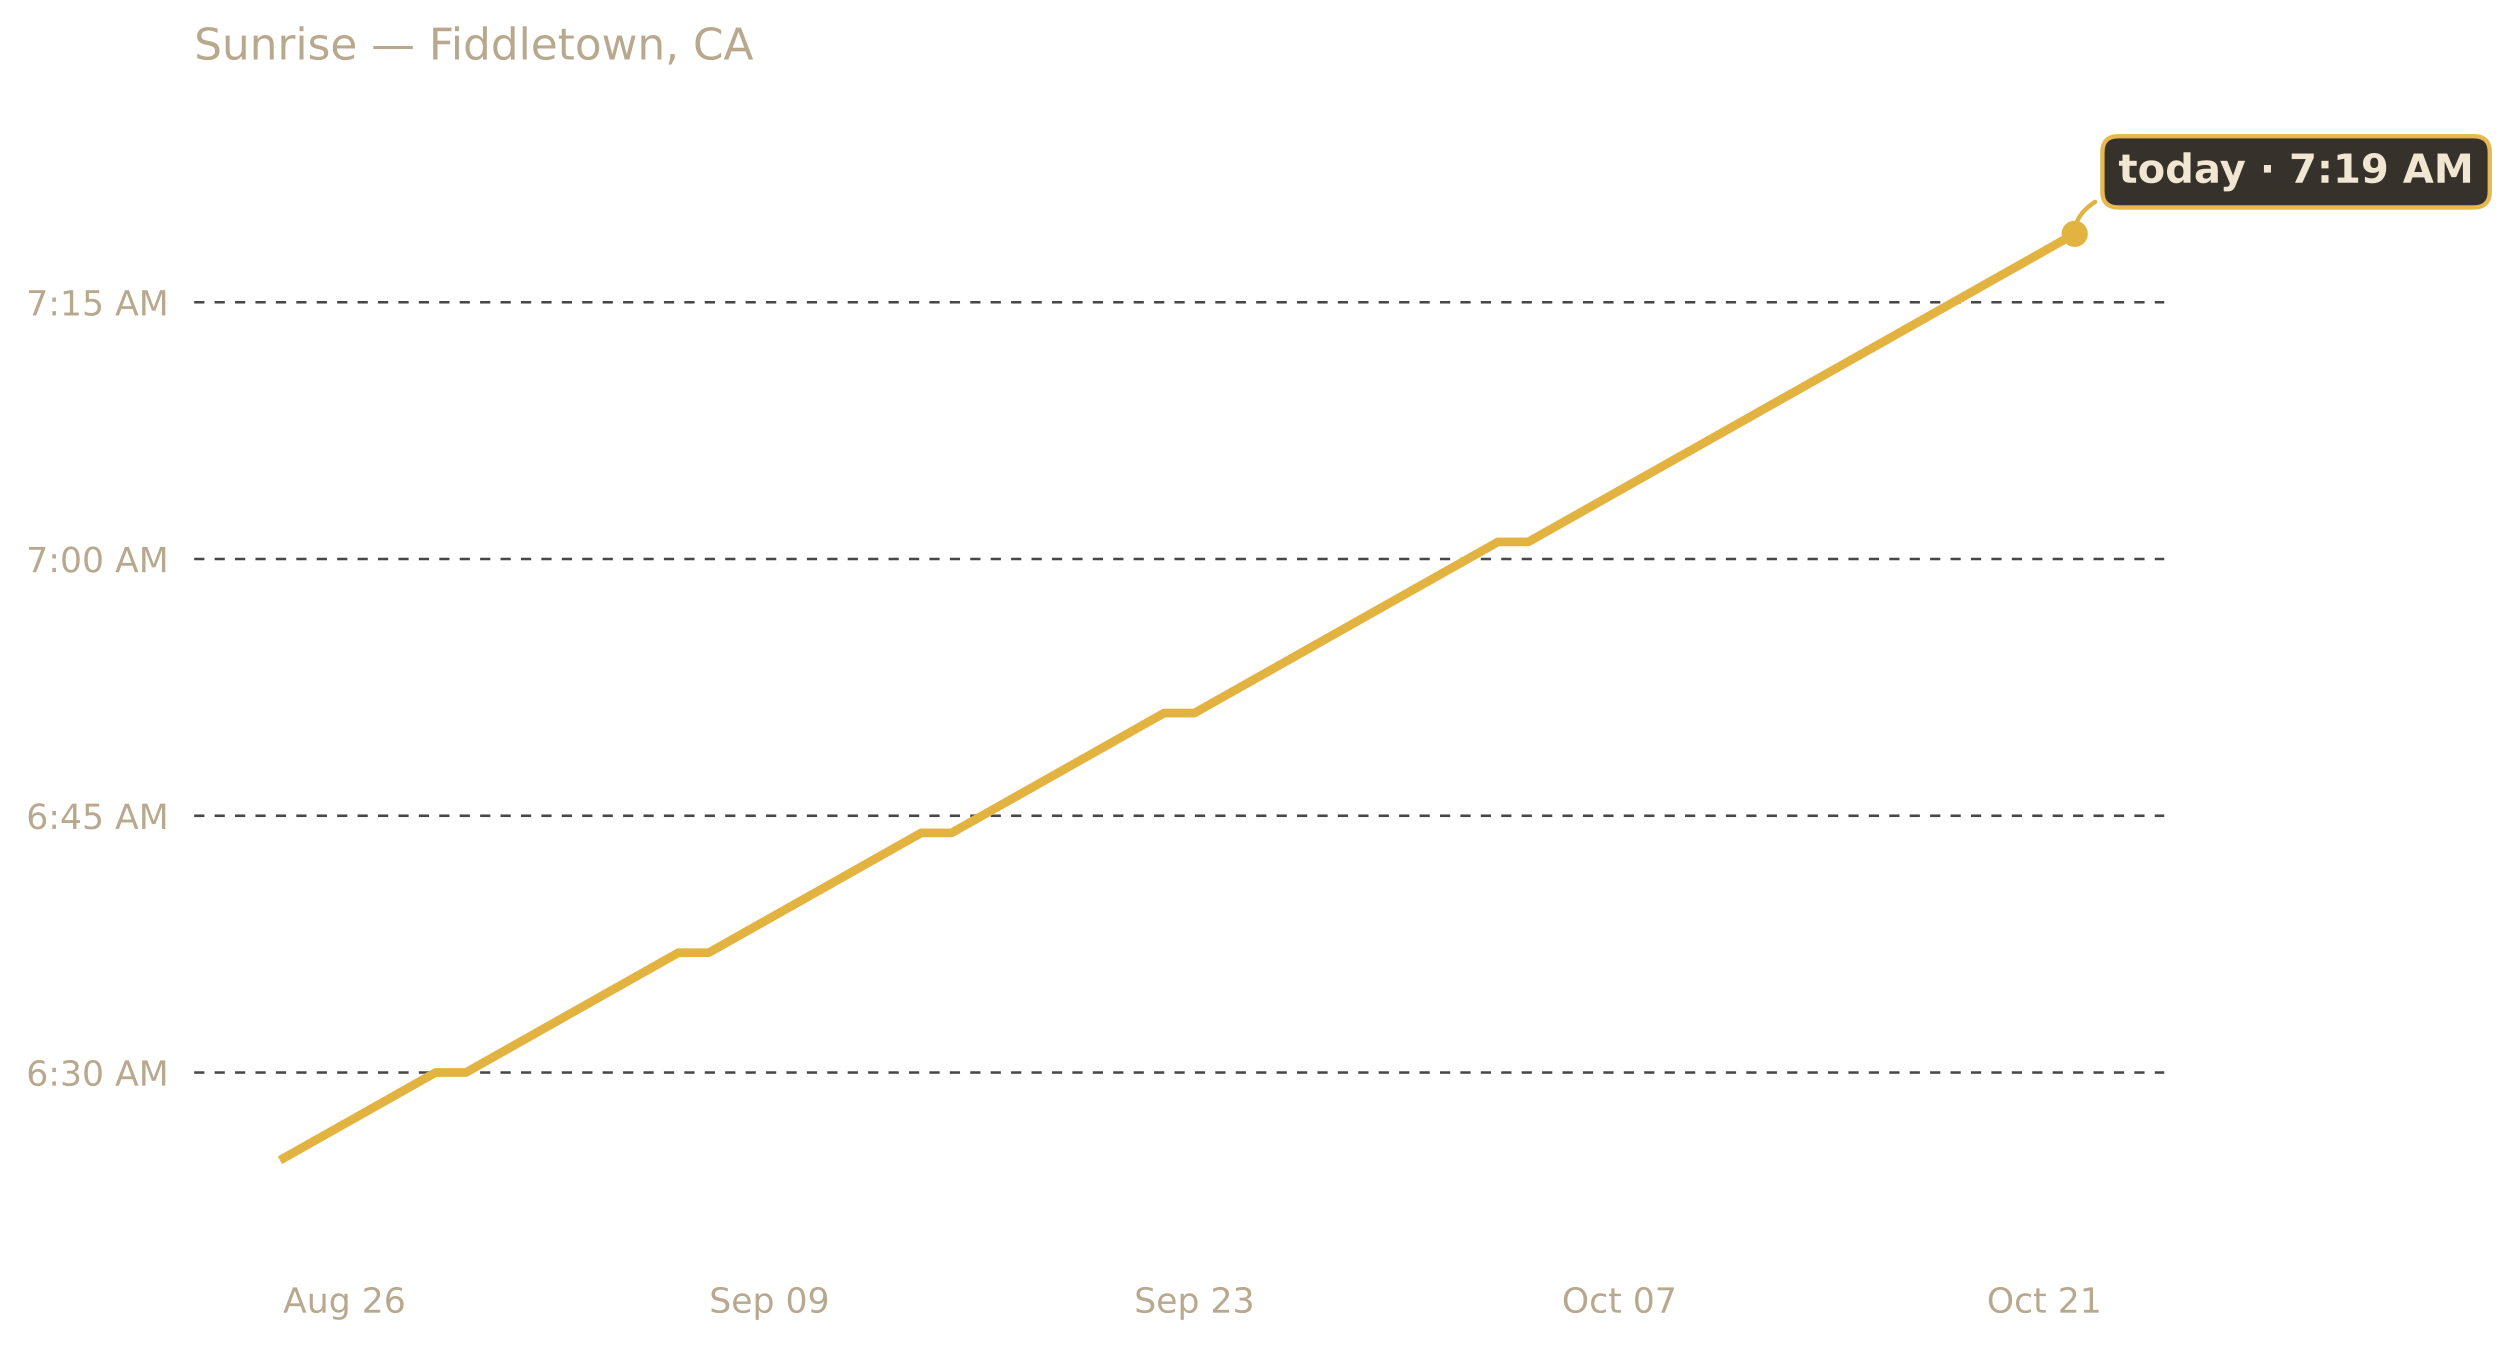
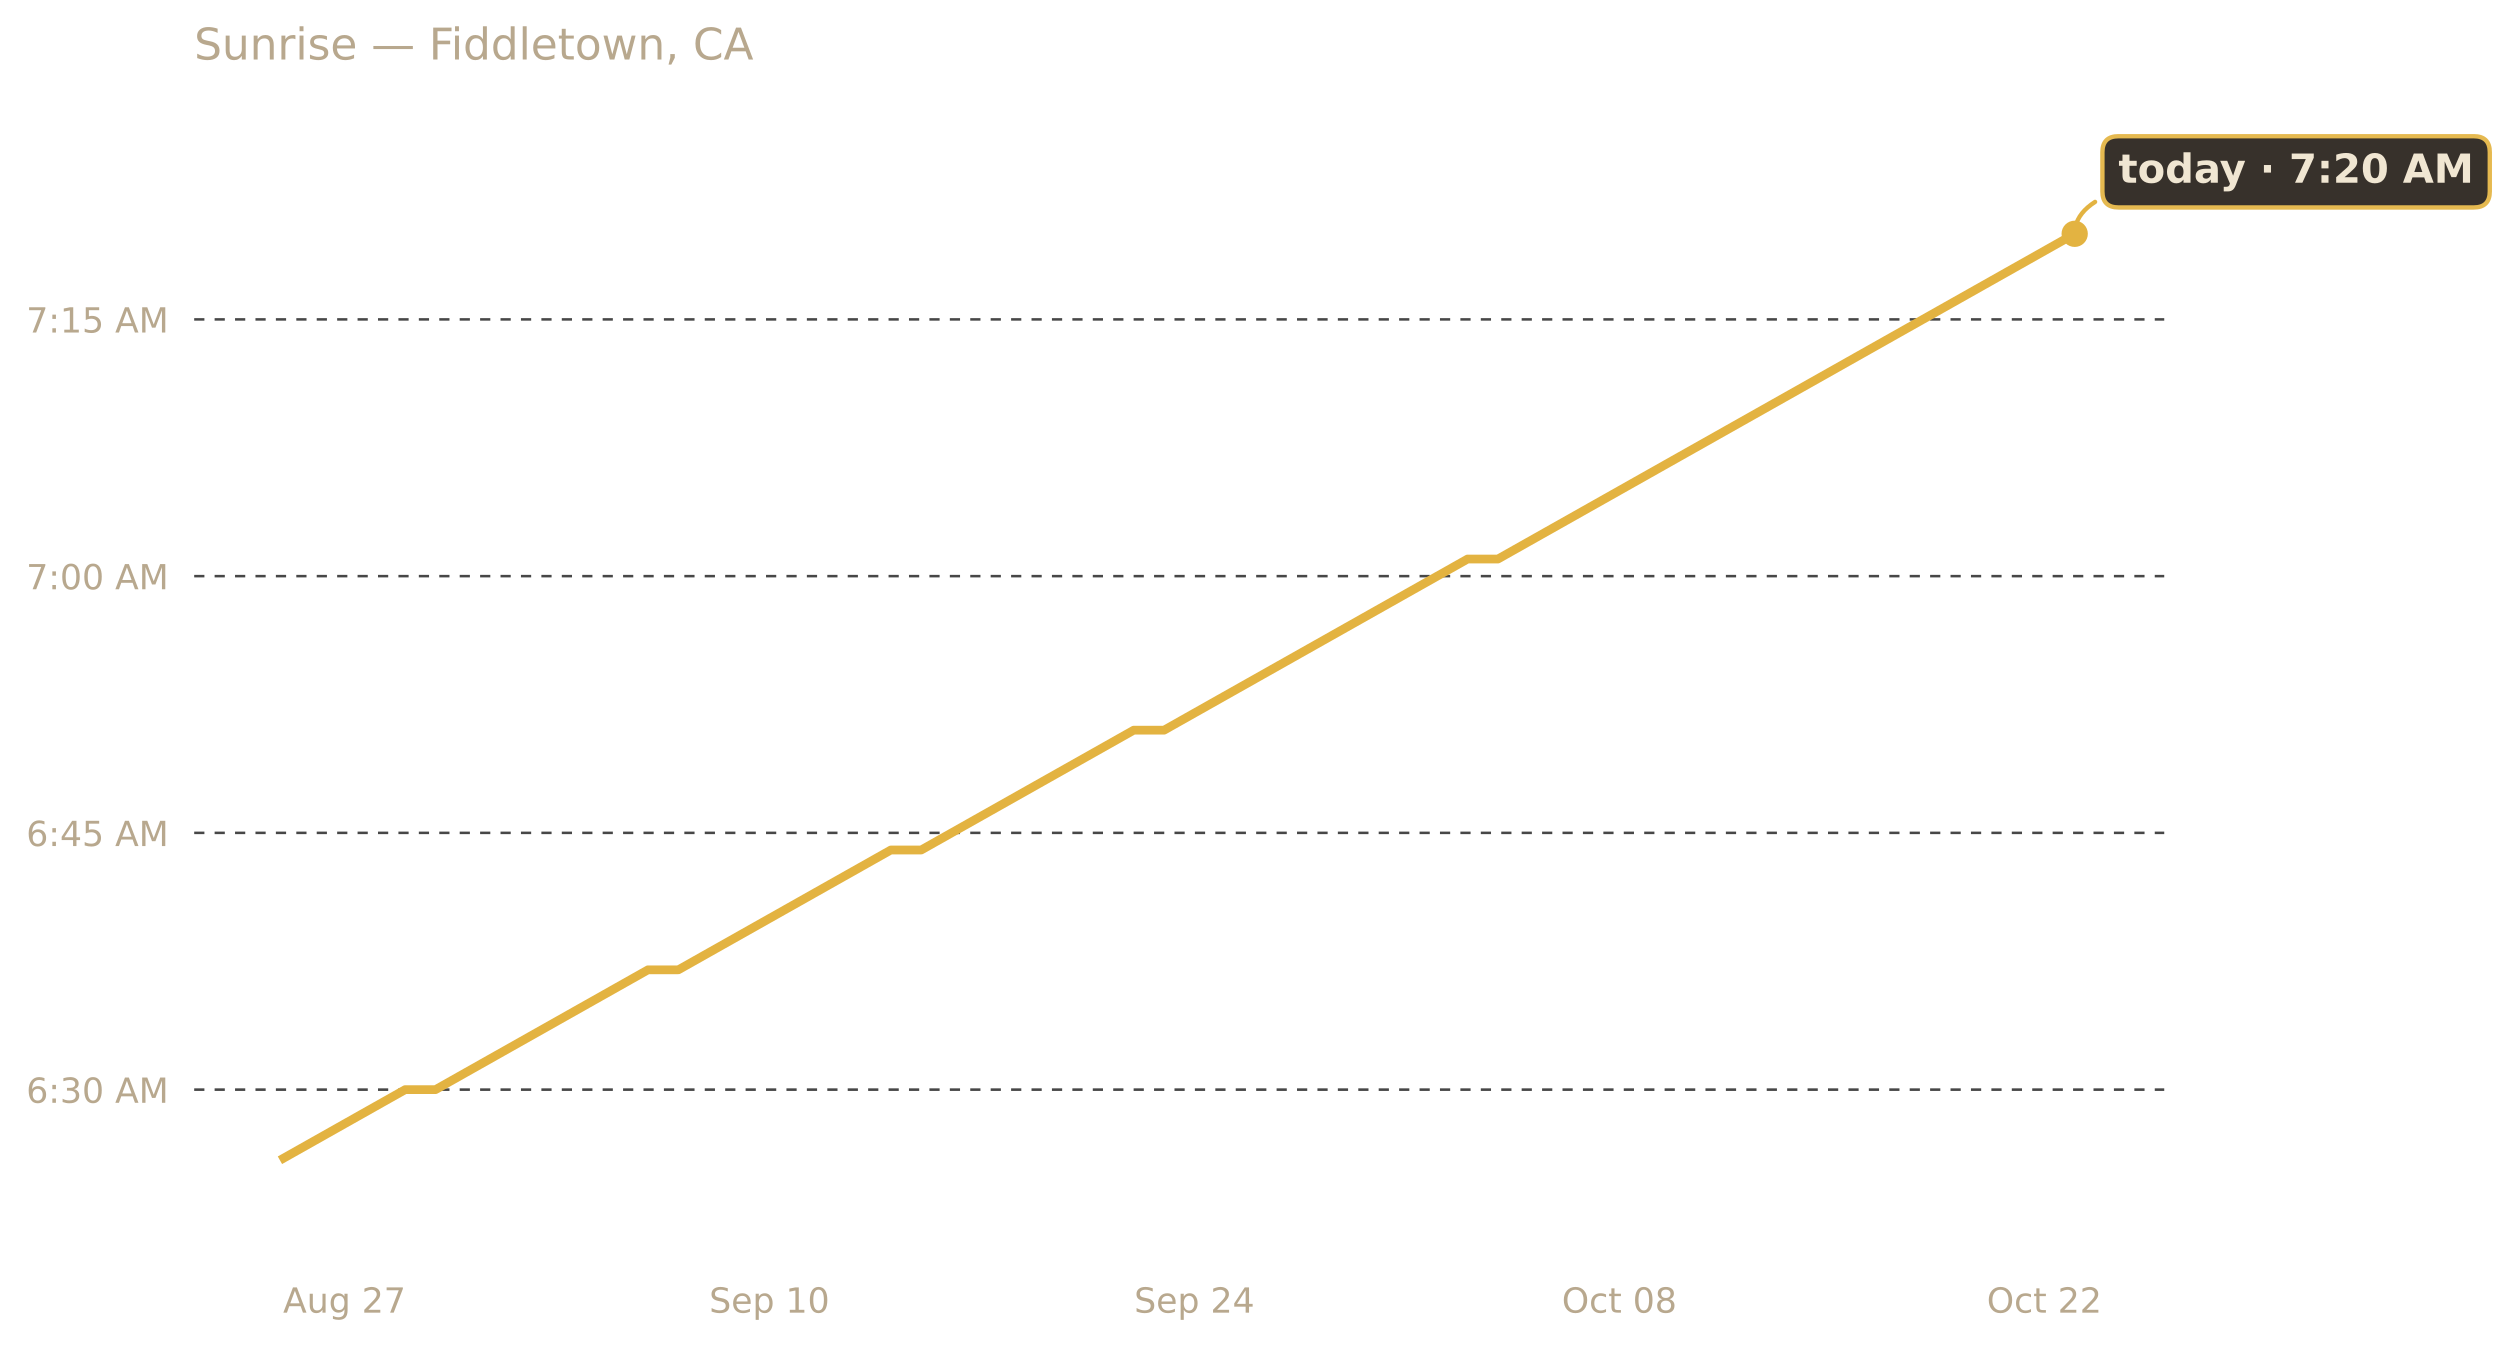
<svg xmlns="http://www.w3.org/2000/svg" xmlns:xlink="http://www.w3.org/1999/xlink" width="685.516pt" height="369.112pt" viewBox="0 0 685.516 369.112" version="1.1">
  <defs>
    <style type="text/css">*{stroke-linejoin: round; stroke-linecap: butt}</style>
  </defs>
  <g id="figure_1">
    <g id="patch_1">
      <path d="M 0 369.112  L 685.516 369.112  L 685.516 0  L 0 0  L 0 369.112  z " style="fill: none; opacity: 0" />
    </g>
    <g id="axes_1">
      <g id="patch_2">
        <path d="M 53.248 345.718  L 593.447 345.718  L 593.447 30.318  L 53.248 30.318  L 53.248 345.718  z " style="fill: none" />
      </g>
      <g id="matplotlib.axis_1">
        <g id="xtick_1">
          <g id="text_1">
            <g style="fill: #b8a88e" transform="translate(77.62049 359.9366) scale(0.095 -0.095)">
              <defs>
                <path id="DejaVuSans-41" d="M 2188 4044  L 1331 1722  L 3047 1722  L 2188 4044  z M 1831 4666  L 2547 4666  L 4325 0  L 3669 0  L 3244 1197  L 1141 1197  L 716 0  L 50 0  L 1831 4666  z " transform="scale(0.015625)" />
                <path id="DejaVuSans-75" d="M 544 1381  L 544 3500  L 1119 3500  L 1119 1403  Q 1119 906 1312 657  Q 1506 409 1894 409  Q 2359 409 2629 706  Q 2900 1003 2900 1516  L 2900 3500  L 3475 3500  L 3475 0  L 2900 0  L 2900 538  Q 2691 219 2414 64  Q 2138 -91 1772 -91  Q 1169 -91 856 284  Q 544 659 544 1381  z M 1991 3584  L 1991 3584  z " transform="scale(0.015625)" />
                <path id="DejaVuSans-67" d="M 2906 1791  Q 2906 2416 2648 2759  Q 2391 3103 1925 3103  Q 1463 3103 1205 2759  Q 947 2416 947 1791  Q 947 1169 1205 825  Q 1463 481 1925 481  Q 2391 481 2648 825  Q 2906 1169 2906 1791  z M 3481 434  Q 3481 -459 3084 -895  Q 2688 -1331 1869 -1331  Q 1566 -1331 1297 -1286  Q 1028 -1241 775 -1147  L 775 -588  Q 1028 -725 1275 -790  Q 1522 -856 1778 -856  Q 2344 -856 2625 -561  Q 2906 -266 2906 331  L 2906 616  Q 2728 306 2450 153  Q 2172 0 1784 0  Q 1141 0 747 490  Q 353 981 353 1791  Q 353 2603 747 3093  Q 1141 3584 1784 3584  Q 2172 3584 2450 3431  Q 2728 3278 2906 2969  L 2906 3500  L 3481 3500  L 3481 434  z " transform="scale(0.015625)" />
                <path id="DejaVuSans-20" transform="scale(0.015625)" />
                <path id="DejaVuSans-32" d="M 1228 531  L 3431 531  L 3431 0  L 469 0  L 469 531  Q 828 903 1448 1529  Q 2069 2156 2228 2338  Q 2531 2678 2651 2914  Q 2772 3150 2772 3378  Q 2772 3750 2511 3984  Q 2250 4219 1831 4219  Q 1534 4219 1204 4116  Q 875 4013 500 3803  L 500 4441  Q 881 4594 1212 4672  Q 1544 4750 1819 4750  Q 2544 4750 2975 4387  Q 3406 4025 3406 3419  Q 3406 3131 3298 2873  Q 3191 2616 2906 2266  Q 2828 2175 2409 1742  Q 1991 1309 1228 531  z " transform="scale(0.015625)" />
-                 <path id="DejaVuSans-36" d="M 2113 2584  Q 1688 2584 1439 2293  Q 1191 2003 1191 1497  Q 1191 994 1439 701  Q 1688 409 2113 409  Q 2538 409 2786 701  Q 3034 994 3034 1497  Q 3034 2003 2786 2293  Q 2538 2584 2113 2584  z M 3366 4563  L 3366 3988  Q 3128 4100 2886 4159  Q 2644 4219 2406 4219  Q 1781 4219 1451 3797  Q 1122 3375 1075 2522  Q 1259 2794 1537 2939  Q 1816 3084 2150 3084  Q 2853 3084 3261 2657  Q 3669 2231 3669 1497  Q 3669 778 3244 343  Q 2819 -91 2113 -91  Q 1303 -91 875 529  Q 447 1150 447 2328  Q 447 3434 972 4092  Q 1497 4750 2381 4750  Q 2619 4750 2861 4703  Q 3103 4656 3366 4563  z " transform="scale(0.015625)" />
+                 <path id="DejaVuSans-37" d="M 525 4666  L 3525 4666  L 3525 4397  L 1831 0  L 1172 0  L 2766 4134  L 525 4134  L 525 4666  z " transform="scale(0.015625)" />
              </defs>
              <use xlink:href="#DejaVuSans-41" />
              <use xlink:href="#DejaVuSans-75" x="68.408" />
              <use xlink:href="#DejaVuSans-67" x="131.787" />
              <use xlink:href="#DejaVuSans-20" x="195.264" />
              <use xlink:href="#DejaVuSans-32" x="227.051" />
-               <use xlink:href="#DejaVuSans-36" x="290.674" />
+               <use xlink:href="#DejaVuSans-37" x="290.674" />
            </g>
          </g>
        </g>
        <g id="xtick_2">
          <g id="text_2">
            <g style="fill: #b8a88e" transform="translate(194.4717 359.9366) scale(0.095 -0.095)">
              <defs>
                <path id="DejaVuSans-53" d="M 3425 4513  L 3425 3897  Q 3066 4069 2747 4153  Q 2428 4238 2131 4238  Q 1616 4238 1336 4038  Q 1056 3838 1056 3469  Q 1056 3159 1242 3001  Q 1428 2844 1947 2747  L 2328 2669  Q 3034 2534 3370 2195  Q 3706 1856 3706 1288  Q 3706 609 3251 259  Q 2797 -91 1919 -91  Q 1588 -91 1214 -16  Q 841 59 441 206  L 441 856  Q 825 641 1194 531  Q 1563 422 1919 422  Q 2459 422 2753 634  Q 3047 847 3047 1241  Q 3047 1584 2836 1778  Q 2625 1972 2144 2069  L 1759 2144  Q 1053 2284 737 2584  Q 422 2884 422 3419  Q 422 4038 858 4394  Q 1294 4750 2059 4750  Q 2388 4750 2728 4690  Q 3069 4631 3425 4513  z " transform="scale(0.015625)" />
                <path id="DejaVuSans-65" d="M 3597 1894  L 3597 1613  L 953 1613  Q 991 1019 1311 708  Q 1631 397 2203 397  Q 2534 397 2845 478  Q 3156 559 3463 722  L 3463 178  Q 3153 47 2828 -22  Q 2503 -91 2169 -91  Q 1331 -91 842 396  Q 353 884 353 1716  Q 353 2575 817 3079  Q 1281 3584 2069 3584  Q 2775 3584 3186 3129  Q 3597 2675 3597 1894  z M 3022 2063  Q 3016 2534 2758 2815  Q 2500 3097 2075 3097  Q 1594 3097 1305 2825  Q 1016 2553 972 2059  L 3022 2063  z " transform="scale(0.015625)" />
                <path id="DejaVuSans-70" d="M 1159 525  L 1159 -1331  L 581 -1331  L 581 3500  L 1159 3500  L 1159 2969  Q 1341 3281 1617 3432  Q 1894 3584 2278 3584  Q 2916 3584 3314 3078  Q 3713 2572 3713 1747  Q 3713 922 3314 415  Q 2916 -91 2278 -91  Q 1894 -91 1617 61  Q 1341 213 1159 525  z M 3116 1747  Q 3116 2381 2855 2742  Q 2594 3103 2138 3103  Q 1681 3103 1420 2742  Q 1159 2381 1159 1747  Q 1159 1113 1420 752  Q 1681 391 2138 391  Q 2594 391 2855 752  Q 3116 1113 3116 1747  z " transform="scale(0.015625)" />
+                 <path id="DejaVuSans-31" d="M 794 531  L 1825 531  L 1825 4091  L 703 3866  L 703 4441  L 1819 4666  L 2450 4666  L 2450 531  L 3481 531  L 3481 0  L 794 0  L 794 531  z " transform="scale(0.015625)" />
                <path id="DejaVuSans-30" d="M 2034 4250  Q 1547 4250 1301 3770  Q 1056 3291 1056 2328  Q 1056 1369 1301 889  Q 1547 409 2034 409  Q 2525 409 2770 889  Q 3016 1369 3016 2328  Q 3016 3291 2770 3770  Q 2525 4250 2034 4250  z M 2034 4750  Q 2819 4750 3233 4129  Q 3647 3509 3647 2328  Q 3647 1150 3233 529  Q 2819 -91 2034 -91  Q 1250 -91 836 529  Q 422 1150 422 2328  Q 422 3509 836 4129  Q 1250 4750 2034 4750  z " transform="scale(0.015625)" />
-                 <path id="DejaVuSans-39" d="M 703 97  L 703 672  Q 941 559 1184 500  Q 1428 441 1663 441  Q 2288 441 2617 861  Q 2947 1281 2994 2138  Q 2813 1869 2534 1725  Q 2256 1581 1919 1581  Q 1219 1581 811 2004  Q 403 2428 403 3163  Q 403 3881 828 4315  Q 1253 4750 1959 4750  Q 2769 4750 3195 4129  Q 3622 3509 3622 2328  Q 3622 1225 3098 567  Q 2575 -91 1691 -91  Q 1453 -91 1209 -44  Q 966 3 703 97  z M 1959 2075  Q 2384 2075 2632 2365  Q 2881 2656 2881 3163  Q 2881 3666 2632 3958  Q 2384 4250 1959 4250  Q 1534 4250 1286 3958  Q 1038 3666 1038 3163  Q 1038 2656 1286 2365  Q 1534 2075 1959 2075  z " transform="scale(0.015625)" />
              </defs>
              <use xlink:href="#DejaVuSans-53" />
              <use xlink:href="#DejaVuSans-65" x="63.477" />
              <use xlink:href="#DejaVuSans-70" x="125" />
              <use xlink:href="#DejaVuSans-20" x="188.477" />
-               <use xlink:href="#DejaVuSans-30" x="220.264" />
-               <use xlink:href="#DejaVuSans-39" x="283.887" />
+               <use xlink:href="#DejaVuSans-31" x="220.264" />
+               <use xlink:href="#DejaVuSans-30" x="283.887" />
            </g>
          </g>
        </g>
        <g id="xtick_3">
          <g id="text_3">
            <g style="fill: #b8a88e" transform="translate(311.0016 359.9366) scale(0.095 -0.095)">
              <defs>
-                 <path id="DejaVuSans-33" d="M 2597 2516  Q 3050 2419 3304 2112  Q 3559 1806 3559 1356  Q 3559 666 3084 287  Q 2609 -91 1734 -91  Q 1441 -91 1130 -33  Q 819 25 488 141  L 488 750  Q 750 597 1062 519  Q 1375 441 1716 441  Q 2309 441 2620 675  Q 2931 909 2931 1356  Q 2931 1769 2642 2001  Q 2353 2234 1838 2234  L 1294 2234  L 1294 2753  L 1863 2753  Q 2328 2753 2575 2939  Q 2822 3125 2822 3475  Q 2822 3834 2567 4026  Q 2313 4219 1838 4219  Q 1578 4219 1281 4162  Q 984 4106 628 3988  L 628 4550  Q 988 4650 1302 4700  Q 1616 4750 1894 4750  Q 2613 4750 3031 4423  Q 3450 4097 3450 3541  Q 3450 3153 3228 2886  Q 3006 2619 2597 2516  z " transform="scale(0.015625)" />
+                 <path id="DejaVuSans-34" d="M 2419 4116  L 825 1625  L 2419 1625  L 2419 4116  z M 2253 4666  L 3047 4666  L 3047 1625  L 3713 1625  L 3713 1100  L 3047 1100  L 3047 0  L 2419 0  L 2419 1100  L 313 1100  L 313 1709  L 2253 4666  z " transform="scale(0.015625)" />
              </defs>
              <use xlink:href="#DejaVuSans-53" />
              <use xlink:href="#DejaVuSans-65" x="63.477" />
              <use xlink:href="#DejaVuSans-70" x="125" />
              <use xlink:href="#DejaVuSans-20" x="188.477" />
              <use xlink:href="#DejaVuSans-32" x="220.264" />
-               <use xlink:href="#DejaVuSans-33" x="283.887" />
+               <use xlink:href="#DejaVuSans-34" x="283.887" />
            </g>
          </g>
        </g>
        <g id="xtick_4">
          <g id="text_4">
            <g style="fill: #b8a88e" transform="translate(428.2721 359.9366) scale(0.095 -0.095)">
              <defs>
                <path id="DejaVuSans-4f" d="M 2522 4238  Q 1834 4238 1429 3725  Q 1025 3213 1025 2328  Q 1025 1447 1429 934  Q 1834 422 2522 422  Q 3209 422 3611 934  Q 4013 1447 4013 2328  Q 4013 3213 3611 3725  Q 3209 4238 2522 4238  z M 2522 4750  Q 3503 4750 4090 4092  Q 4678 3434 4678 2328  Q 4678 1225 4090 567  Q 3503 -91 2522 -91  Q 1538 -91 948 565  Q 359 1222 359 2328  Q 359 3434 948 4092  Q 1538 4750 2522 4750  z " transform="scale(0.015625)" />
                <path id="DejaVuSans-63" d="M 3122 3366  L 3122 2828  Q 2878 2963 2633 3030  Q 2388 3097 2138 3097  Q 1578 3097 1268 2742  Q 959 2388 959 1747  Q 959 1106 1268 751  Q 1578 397 2138 397  Q 2388 397 2633 464  Q 2878 531 3122 666  L 3122 134  Q 2881 22 2623 -34  Q 2366 -91 2075 -91  Q 1284 -91 818 406  Q 353 903 353 1747  Q 353 2603 823 3093  Q 1294 3584 2113 3584  Q 2378 3584 2631 3529  Q 2884 3475 3122 3366  z " transform="scale(0.015625)" />
                <path id="DejaVuSans-74" d="M 1172 4494  L 1172 3500  L 2356 3500  L 2356 3053  L 1172 3053  L 1172 1153  Q 1172 725 1289 603  Q 1406 481 1766 481  L 2356 481  L 2356 0  L 1766 0  Q 1100 0 847 248  Q 594 497 594 1153  L 594 3053  L 172 3053  L 172 3500  L 594 3500  L 594 4494  L 1172 4494  z " transform="scale(0.015625)" />
-                 <path id="DejaVuSans-37" d="M 525 4666  L 3525 4666  L 3525 4397  L 1831 0  L 1172 0  L 2766 4134  L 525 4134  L 525 4666  z " transform="scale(0.015625)" />
+                 <path id="DejaVuSans-38" d="M 2034 2216  Q 1584 2216 1326 1975  Q 1069 1734 1069 1313  Q 1069 891 1326 650  Q 1584 409 2034 409  Q 2484 409 2743 651  Q 3003 894 3003 1313  Q 3003 1734 2745 1975  Q 2488 2216 2034 2216  z M 1403 2484  Q 997 2584 770 2862  Q 544 3141 544 3541  Q 544 4100 942 4425  Q 1341 4750 2034 4750  Q 2731 4750 3128 4425  Q 3525 4100 3525 3541  Q 3525 3141 3298 2862  Q 3072 2584 2669 2484  Q 3125 2378 3379 2068  Q 3634 1759 3634 1313  Q 3634 634 3220 271  Q 2806 -91 2034 -91  Q 1263 -91 848 271  Q 434 634 434 1313  Q 434 1759 690 2068  Q 947 2378 1403 2484  z M 1172 3481  Q 1172 3119 1398 2916  Q 1625 2713 2034 2713  Q 2441 2713 2670 2916  Q 2900 3119 2900 3481  Q 2900 3844 2670 4047  Q 2441 4250 2034 4250  Q 1625 4250 1398 4047  Q 1172 3844 1172 3481  z " transform="scale(0.015625)" />
              </defs>
              <use xlink:href="#DejaVuSans-4f" />
              <use xlink:href="#DejaVuSans-63" x="78.711" />
              <use xlink:href="#DejaVuSans-74" x="133.691" />
              <use xlink:href="#DejaVuSans-20" x="172.9" />
              <use xlink:href="#DejaVuSans-30" x="204.688" />
-               <use xlink:href="#DejaVuSans-37" x="268.311" />
+               <use xlink:href="#DejaVuSans-38" x="268.311" />
            </g>
          </g>
        </g>
        <g id="xtick_5">
          <g id="text_5">
            <g style="fill: #b8a88e" transform="translate(544.802 359.9366) scale(0.095 -0.095)">
-               <defs>
-                 <path id="DejaVuSans-31" d="M 794 531  L 1825 531  L 1825 4091  L 703 3866  L 703 4441  L 1819 4666  L 2450 4666  L 2450 531  L 3481 531  L 3481 0  L 794 0  L 794 531  z " transform="scale(0.015625)" />
-               </defs>
              <use xlink:href="#DejaVuSans-4f" />
              <use xlink:href="#DejaVuSans-63" x="78.711" />
              <use xlink:href="#DejaVuSans-74" x="133.691" />
              <use xlink:href="#DejaVuSans-20" x="172.9" />
              <use xlink:href="#DejaVuSans-32" x="204.688" />
-               <use xlink:href="#DejaVuSans-31" x="268.311" />
+               <use xlink:href="#DejaVuSans-32" x="268.311" />
            </g>
          </g>
        </g>
      </g>
      <g id="matplotlib.axis_2">
        <g id="ytick_1">
          <g id="line2d_1">
-             <path d="M 53.248 294.09  L 593.447 294.09  " clip-path="url(#p616deedfef)" style="fill: none; stroke-dasharray: 2.8,2.8; stroke-dashoffset: 0; stroke: #474747; stroke-width: 0.7" />
+             <path d="M 53.248 298.784  L 593.447 298.784  " clip-path="url(#pbd44412cb5)" style="fill: none; stroke-dasharray: 2.8,2.8; stroke-dashoffset: 0; stroke: #474747; stroke-width: 0.7" />
          </g>
          <g id="text_6">
-             <g style="fill: #b8a88e" transform="translate(7.2 297.6994) scale(0.095 -0.095)">
-               <defs>
+             <g style="fill: #b8a88e" transform="translate(7.2 302.3929) scale(0.095 -0.095)">
+               <defs>
+                 <path id="DejaVuSans-36" d="M 2113 2584  Q 1688 2584 1439 2293  Q 1191 2003 1191 1497  Q 1191 994 1439 701  Q 1688 409 2113 409  Q 2538 409 2786 701  Q 3034 994 3034 1497  Q 3034 2003 2786 2293  Q 2538 2584 2113 2584  z M 3366 4563  L 3366 3988  Q 3128 4100 2886 4159  Q 2644 4219 2406 4219  Q 1781 4219 1451 3797  Q 1122 3375 1075 2522  Q 1259 2794 1537 2939  Q 1816 3084 2150 3084  Q 2853 3084 3261 2657  Q 3669 2231 3669 1497  Q 3669 778 3244 343  Q 2819 -91 2113 -91  Q 1303 -91 875 529  Q 447 1150 447 2328  Q 447 3434 972 4092  Q 1497 4750 2381 4750  Q 2619 4750 2861 4703  Q 3103 4656 3366 4563  z " transform="scale(0.015625)" />
                <path id="DejaVuSans-3a" d="M 750 794  L 1409 794  L 1409 0  L 750 0  L 750 794  z M 750 3309  L 1409 3309  L 1409 2516  L 750 2516  L 750 3309  z " transform="scale(0.015625)" />
+                 <path id="DejaVuSans-33" d="M 2597 2516  Q 3050 2419 3304 2112  Q 3559 1806 3559 1356  Q 3559 666 3084 287  Q 2609 -91 1734 -91  Q 1441 -91 1130 -33  Q 819 25 488 141  L 488 750  Q 750 597 1062 519  Q 1375 441 1716 441  Q 2309 441 2620 675  Q 2931 909 2931 1356  Q 2931 1769 2642 2001  Q 2353 2234 1838 2234  L 1294 2234  L 1294 2753  L 1863 2753  Q 2328 2753 2575 2939  Q 2822 3125 2822 3475  Q 2822 3834 2567 4026  Q 2313 4219 1838 4219  Q 1578 4219 1281 4162  Q 984 4106 628 3988  L 628 4550  Q 988 4650 1302 4700  Q 1616 4750 1894 4750  Q 2613 4750 3031 4423  Q 3450 4097 3450 3541  Q 3450 3153 3228 2886  Q 3006 2619 2597 2516  z " transform="scale(0.015625)" />
                <path id="DejaVuSans-4d" d="M 628 4666  L 1569 4666  L 2759 1491  L 3956 4666  L 4897 4666  L 4897 0  L 4281 0  L 4281 4097  L 3078 897  L 2444 897  L 1241 4097  L 1241 0  L 628 0  L 628 4666  z " transform="scale(0.015625)" />
              </defs>
              <use xlink:href="#DejaVuSans-36" />
              <use xlink:href="#DejaVuSans-3a" x="63.623" />
              <use xlink:href="#DejaVuSans-33" x="97.314" />
              <use xlink:href="#DejaVuSans-30" x="160.938" />
              <use xlink:href="#DejaVuSans-20" x="224.561" />
              <use xlink:href="#DejaVuSans-41" x="256.348" />
              <use xlink:href="#DejaVuSans-4d" x="324.756" />
            </g>
          </g>
        </g>
        <g id="ytick_2">
          <g id="line2d_2">
-             <path d="M 53.248 223.688  L 593.447 223.688  " clip-path="url(#p616deedfef)" style="fill: none; stroke-dasharray: 2.8,2.8; stroke-dashoffset: 0; stroke: #474747; stroke-width: 0.7" />
+             <path d="M 53.248 228.382  L 593.447 228.382  " clip-path="url(#pbd44412cb5)" style="fill: none; stroke-dasharray: 2.8,2.8; stroke-dashoffset: 0; stroke: #474747; stroke-width: 0.7" />
          </g>
          <g id="text_7">
-             <g style="fill: #b8a88e" transform="translate(7.2 227.2976) scale(0.095 -0.095)">
-               <defs>
-                 <path id="DejaVuSans-34" d="M 2419 4116  L 825 1625  L 2419 1625  L 2419 4116  z M 2253 4666  L 3047 4666  L 3047 1625  L 3713 1625  L 3713 1100  L 3047 1100  L 3047 0  L 2419 0  L 2419 1100  L 313 1100  L 313 1709  L 2253 4666  z " transform="scale(0.015625)" />
+             <g style="fill: #b8a88e" transform="translate(7.2 231.9911) scale(0.095 -0.095)">
+               <defs>
                <path id="DejaVuSans-35" d="M 691 4666  L 3169 4666  L 3169 4134  L 1269 4134  L 1269 2991  Q 1406 3038 1543 3061  Q 1681 3084 1819 3084  Q 2600 3084 3056 2656  Q 3513 2228 3513 1497  Q 3513 744 3044 326  Q 2575 -91 1722 -91  Q 1428 -91 1123 -41  Q 819 9 494 109  L 494 744  Q 775 591 1075 516  Q 1375 441 1709 441  Q 2250 441 2565 725  Q 2881 1009 2881 1497  Q 2881 1984 2565 2268  Q 2250 2553 1709 2553  Q 1456 2553 1204 2497  Q 953 2441 691 2322  L 691 4666  z " transform="scale(0.015625)" />
              </defs>
              <use xlink:href="#DejaVuSans-36" />
              <use xlink:href="#DejaVuSans-3a" x="63.623" />
              <use xlink:href="#DejaVuSans-34" x="97.314" />
              <use xlink:href="#DejaVuSans-35" x="160.938" />
              <use xlink:href="#DejaVuSans-20" x="224.561" />
              <use xlink:href="#DejaVuSans-41" x="256.348" />
              <use xlink:href="#DejaVuSans-4d" x="324.756" />
            </g>
          </g>
        </g>
        <g id="ytick_3">
          <g id="line2d_3">
-             <path d="M 53.248 153.287  L 593.447 153.287  " clip-path="url(#p616deedfef)" style="fill: none; stroke-dasharray: 2.8,2.8; stroke-dashoffset: 0; stroke: #474747; stroke-width: 0.7" />
+             <path d="M 53.248 157.98  L 593.447 157.98  " clip-path="url(#pbd44412cb5)" style="fill: none; stroke-dasharray: 2.8,2.8; stroke-dashoffset: 0; stroke: #474747; stroke-width: 0.7" />
          </g>
          <g id="text_8">
-             <g style="fill: #b8a88e" transform="translate(7.2 156.8958) scale(0.095 -0.095)">
+             <g style="fill: #b8a88e" transform="translate(7.2 161.5893) scale(0.095 -0.095)">
              <use xlink:href="#DejaVuSans-37" />
              <use xlink:href="#DejaVuSans-3a" x="63.623" />
              <use xlink:href="#DejaVuSans-30" x="97.314" />
              <use xlink:href="#DejaVuSans-30" x="160.938" />
              <use xlink:href="#DejaVuSans-20" x="224.561" />
              <use xlink:href="#DejaVuSans-41" x="256.348" />
              <use xlink:href="#DejaVuSans-4d" x="324.756" />
            </g>
          </g>
        </g>
        <g id="ytick_4">
          <g id="line2d_4">
-             <path d="M 53.248 82.885  L 593.447 82.885  " clip-path="url(#p616deedfef)" style="fill: none; stroke-dasharray: 2.8,2.8; stroke-dashoffset: 0; stroke: #474747; stroke-width: 0.7" />
+             <path d="M 53.248 87.578  L 593.447 87.578  " clip-path="url(#pbd44412cb5)" style="fill: none; stroke-dasharray: 2.8,2.8; stroke-dashoffset: 0; stroke: #474747; stroke-width: 0.7" />
          </g>
          <g id="text_9">
-             <g style="fill: #b8a88e" transform="translate(7.2 86.49405) scale(0.095 -0.095)">
+             <g style="fill: #b8a88e" transform="translate(7.2 91.1875) scale(0.095 -0.095)">
              <use xlink:href="#DejaVuSans-37" />
              <use xlink:href="#DejaVuSans-3a" x="63.623" />
              <use xlink:href="#DejaVuSans-31" x="97.314" />
              <use xlink:href="#DejaVuSans-35" x="160.938" />
              <use xlink:href="#DejaVuSans-20" x="224.561" />
              <use xlink:href="#DejaVuSans-41" x="256.348" />
              <use xlink:href="#DejaVuSans-4d" x="324.756" />
            </g>
          </g>
        </g>
      </g>
      <g id="line2d_5">
-         <path d="M 77.802 317.557  L 86.126 312.864  L 94.45 308.171  L 102.773 303.477  L 111.097 298.784  L 119.42 294.09  L 127.744 294.09  L 136.067 289.397  L 144.391 284.703  L 152.715 280.01  L 161.038 275.316  L 169.362 270.623  L 177.685 265.929  L 186.009 261.236  L 194.332 261.236  L 202.656 256.543  L 210.979 251.849  L 219.303 247.156  L 227.627 242.462  L 235.95 237.769  L 244.274 233.075  L 252.597 228.382  L 260.921 228.382  L 269.244 223.688  L 277.568 218.995  L 285.891 214.301  L 294.215 209.608  L 302.539 204.915  L 310.862 200.221  L 319.186 195.528  L 327.509 195.528  L 335.833 190.834  L 344.156 186.141  L 352.48 181.447  L 360.804 176.754  L 369.127 172.06  L 377.451 167.367  L 385.774 162.673  L 394.098 157.98  L 402.421 153.287  L 410.745 148.593  L 419.068 148.593  L 427.392 143.9  L 435.716 139.206  L 444.039 134.513  L 452.363 129.819  L 460.686 125.126  L 469.01 120.432  L 477.333 115.739  L 485.657 111.046  L 493.981 106.352  L 502.304 101.659  L 510.628 96.965  L 518.951 92.272  L 527.275 87.578  L 535.598 82.885  L 543.922 78.191  L 552.245 73.498  L 560.569 68.804  L 568.893 64.111  " clip-path="url(#p616deedfef)" style="fill: none; stroke: #e3b341; stroke-width: 2.4; stroke-linecap: square" />
+         <path d="M 77.802 317.557  L 86.126 312.864  L 94.45 308.171  L 102.773 303.477  L 111.097 298.784  L 119.42 298.784  L 127.744 294.09  L 136.067 289.397  L 144.391 284.703  L 152.715 280.01  L 161.038 275.316  L 169.362 270.623  L 177.685 265.929  L 186.009 265.929  L 194.332 261.236  L 202.656 256.543  L 210.979 251.849  L 219.303 247.156  L 227.627 242.462  L 235.95 237.769  L 244.274 233.075  L 252.597 233.075  L 260.921 228.382  L 269.244 223.688  L 277.568 218.995  L 285.891 214.301  L 294.215 209.608  L 302.539 204.915  L 310.862 200.221  L 319.186 200.221  L 327.509 195.528  L 335.833 190.834  L 344.156 186.141  L 352.48 181.447  L 360.804 176.754  L 369.127 172.06  L 377.451 167.367  L 385.774 162.673  L 394.098 157.98  L 402.421 153.287  L 410.745 153.287  L 419.068 148.593  L 427.392 143.9  L 435.716 139.206  L 444.039 134.513  L 452.363 129.819  L 460.686 125.126  L 469.01 120.432  L 477.333 115.739  L 485.657 111.046  L 493.981 106.352  L 502.304 101.659  L 510.628 96.965  L 518.951 92.272  L 527.275 87.578  L 535.598 82.885  L 543.922 78.191  L 552.245 73.498  L 560.569 68.804  L 568.893 64.111  " clip-path="url(#pbd44412cb5)" style="fill: none; stroke: #e3b341; stroke-width: 2.4; stroke-linecap: square" />
      </g>
      <g id="patch_3">
        <path d="M 574.481 55.364  Q 570.003 58.242 569.113 62.124  " style="fill: none; stroke: #e3b341; stroke-width: 1.2; stroke-linecap: round" />
      </g>
      <g id="text_10">
        <g id="patch_4">
          <path d="M 580.893 56.885  L 678.316 56.885  Q 682.716 56.885 682.716 52.485  L 682.716 41.753  Q 682.716 37.353 678.316 37.353  L 580.893 37.353  Q 576.493 37.353 576.493 41.753  L 576.493 52.485  Q 576.493 56.885 580.893 56.885  z " style="fill: #262019; opacity: 0.92; stroke: #e3b341; stroke-width: 1.2; stroke-linejoin: miter" />
        </g>
        <g style="fill: #f0e6d2" transform="translate(580.8926 50.11098) scale(0.11 -0.11)">
          <defs>
            <path id="DejaVuSans-Bold-74" d="M 1759 4494  L 1759 3500  L 2913 3500  L 2913 2700  L 1759 2700  L 1759 1216  Q 1759 972 1856 886  Q 1953 800 2241 800  L 2816 800  L 2816 0  L 1856 0  Q 1194 0 917 276  Q 641 553 641 1216  L 641 2700  L 84 2700  L 84 3500  L 641 3500  L 641 4494  L 1759 4494  z " transform="scale(0.015625)" />
            <path id="DejaVuSans-Bold-6f" d="M 2203 2784  Q 1831 2784 1636 2517  Q 1441 2250 1441 1747  Q 1441 1244 1636 976  Q 1831 709 2203 709  Q 2569 709 2762 976  Q 2956 1244 2956 1747  Q 2956 2250 2762 2517  Q 2569 2784 2203 2784  z M 2203 3584  Q 3106 3584 3614 3096  Q 4122 2609 4122 1747  Q 4122 884 3614 396  Q 3106 -91 2203 -91  Q 1297 -91 786 396  Q 275 884 275 1747  Q 275 2609 786 3096  Q 1297 3584 2203 3584  z " transform="scale(0.015625)" />
            <path id="DejaVuSans-Bold-64" d="M 2919 2988  L 2919 4863  L 4044 4863  L 4044 0  L 2919 0  L 2919 506  Q 2688 197 2409 53  Q 2131 -91 1766 -91  Q 1119 -91 703 423  Q 288 938 288 1747  Q 288 2556 703 3070  Q 1119 3584 1766 3584  Q 2128 3584 2408 3439  Q 2688 3294 2919 2988  z M 2181 722  Q 2541 722 2730 984  Q 2919 1247 2919 1747  Q 2919 2247 2730 2509  Q 2541 2772 2181 2772  Q 1825 2772 1636 2509  Q 1447 2247 1447 1747  Q 1447 1247 1636 984  Q 1825 722 2181 722  z " transform="scale(0.015625)" />
            <path id="DejaVuSans-Bold-61" d="M 2106 1575  Q 1756 1575 1579 1456  Q 1403 1338 1403 1106  Q 1403 894 1545 773  Q 1688 653 1941 653  Q 2256 653 2472 879  Q 2688 1106 2688 1447  L 2688 1575  L 2106 1575  z M 3816 1997  L 3816 0  L 2688 0  L 2688 519  Q 2463 200 2181 54  Q 1900 -91 1497 -91  Q 953 -91 614 226  Q 275 544 275 1050  Q 275 1666 698 1953  Q 1122 2241 2028 2241  L 2688 2241  L 2688 2328  Q 2688 2594 2478 2717  Q 2269 2841 1825 2841  Q 1466 2841 1156 2769  Q 847 2697 581 2553  L 581 3406  Q 941 3494 1303 3539  Q 1666 3584 2028 3584  Q 2975 3584 3395 3211  Q 3816 2838 3816 1997  z " transform="scale(0.015625)" />
            <path id="DejaVuSans-Bold-79" d="M 78 3500  L 1197 3500  L 2138 1125  L 2938 3500  L 4056 3500  L 2584 -331  Q 2363 -916 2067 -1148  Q 1772 -1381 1288 -1381  L 641 -1381  L 641 -647  L 991 -647  Q 1275 -647 1404 -556  Q 1534 -466 1606 -231  L 1638 -134  L 78 3500  z " transform="scale(0.015625)" />
            <path id="DejaVuSans-Bold-20" transform="scale(0.015625)" />
            <path id="DejaVuSans-Bold-b7" d="M 653 2828  L 1778 2828  L 1778 1619  L 653 1619  L 653 2828  z " transform="scale(0.015625)" />
            <path id="DejaVuSans-Bold-37" d="M 428 4666  L 3944 4666  L 3944 3988  L 2125 0  L 953 0  L 2675 3781  L 428 3781  L 428 4666  z " transform="scale(0.015625)" />
            <path id="DejaVuSans-Bold-3a" d="M 716 3500  L 1844 3500  L 1844 2291  L 716 2291  L 716 3500  z M 716 1209  L 1844 1209  L 1844 0  L 716 0  L 716 1209  z " transform="scale(0.015625)" />
-             <path id="DejaVuSans-Bold-31" d="M 750 831  L 1813 831  L 1813 3847  L 722 3622  L 722 4441  L 1806 4666  L 2950 4666  L 2950 831  L 4013 831  L 4013 0  L 750 0  L 750 831  z " transform="scale(0.015625)" />
-             <path id="DejaVuSans-Bold-39" d="M 641 103  L 641 966  Q 928 831 1190 764  Q 1453 697 1709 697  Q 2247 697 2547 995  Q 2847 1294 2900 1881  Q 2688 1725 2447 1647  Q 2206 1569 1925 1569  Q 1209 1569 770 1986  Q 331 2403 331 3084  Q 331 3838 820 4291  Q 1309 4744 2131 4744  Q 3044 4744 3544 4128  Q 4044 3513 4044 2388  Q 4044 1231 3459 570  Q 2875 -91 1856 -91  Q 1528 -91 1228 -42  Q 928 6 641 103  z M 2125 2350  Q 2441 2350 2600 2554  Q 2759 2759 2759 3169  Q 2759 3575 2600 3781  Q 2441 3988 2125 3988  Q 1809 3988 1650 3781  Q 1491 3575 1491 3169  Q 1491 2759 1650 2554  Q 1809 2350 2125 2350  z " transform="scale(0.015625)" />
+             <path id="DejaVuSans-Bold-32" d="M 1844 884  L 3897 884  L 3897 0  L 506 0  L 506 884  L 2209 2388  Q 2438 2594 2547 2791  Q 2656 2988 2656 3200  Q 2656 3528 2436 3728  Q 2216 3928 1850 3928  Q 1569 3928 1234 3808  Q 900 3688 519 3450  L 519 4475  Q 925 4609 1322 4679  Q 1719 4750 2100 4750  Q 2938 4750 3402 4381  Q 3866 4013 3866 3353  Q 3866 2972 3669 2642  Q 3472 2313 2841 1759  L 1844 884  z " transform="scale(0.015625)" />
+             <path id="DejaVuSans-Bold-30" d="M 2944 2338  Q 2944 3213 2780 3570  Q 2616 3928 2228 3928  Q 1841 3928 1675 3570  Q 1509 3213 1509 2338  Q 1509 1453 1675 1090  Q 1841 728 2228 728  Q 2613 728 2778 1090  Q 2944 1453 2944 2338  z M 4147 2328  Q 4147 1169 3647 539  Q 3147 -91 2228 -91  Q 1306 -91 806 539  Q 306 1169 306 2328  Q 306 3491 806 4120  Q 1306 4750 2228 4750  Q 3147 4750 3647 4120  Q 4147 3491 4147 2328  z " transform="scale(0.015625)" />
            <path id="DejaVuSans-Bold-41" d="M 3419 850  L 1538 850  L 1241 0  L 31 0  L 1759 4666  L 3194 4666  L 4922 0  L 3713 0  L 3419 850  z M 1838 1716  L 3116 1716  L 2478 3572  L 1838 1716  z " transform="scale(0.015625)" />
            <path id="DejaVuSans-Bold-4d" d="M 588 4666  L 2119 4666  L 3181 2169  L 4250 4666  L 5778 4666  L 5778 0  L 4641 0  L 4641 3413  L 3566 897  L 2803 897  L 1728 3413  L 1728 0  L 588 0  L 588 4666  z " transform="scale(0.015625)" />
          </defs>
          <use xlink:href="#DejaVuSans-Bold-74" />
          <use xlink:href="#DejaVuSans-Bold-6f" x="47.803" />
          <use xlink:href="#DejaVuSans-Bold-64" x="116.504" />
          <use xlink:href="#DejaVuSans-Bold-61" x="188.086" />
          <use xlink:href="#DejaVuSans-Bold-79" x="252.441" />
          <use xlink:href="#DejaVuSans-Bold-20" x="317.627" />
          <use xlink:href="#DejaVuSans-Bold-b7" x="352.441" />
          <use xlink:href="#DejaVuSans-Bold-20" x="390.43" />
          <use xlink:href="#DejaVuSans-Bold-37" x="425.244" />
          <use xlink:href="#DejaVuSans-Bold-3a" x="494.824" />
-           <use xlink:href="#DejaVuSans-Bold-31" x="534.814" />
-           <use xlink:href="#DejaVuSans-Bold-39" x="604.395" />
+           <use xlink:href="#DejaVuSans-Bold-32" x="534.814" />
+           <use xlink:href="#DejaVuSans-Bold-30" x="604.395" />
          <use xlink:href="#DejaVuSans-Bold-20" x="673.975" />
          <use xlink:href="#DejaVuSans-Bold-41" x="708.789" />
          <use xlink:href="#DejaVuSans-Bold-4d" x="786.182" />
        </g>
      </g>
      <g id="text_11">
        <g style="fill: #b8a88e" transform="translate(53.24797 16.31812) scale(0.12 -0.12)">
          <defs>
            <path id="DejaVuSans-6e" d="M 3513 2113  L 3513 0  L 2938 0  L 2938 2094  Q 2938 2591 2744 2837  Q 2550 3084 2163 3084  Q 1697 3084 1428 2787  Q 1159 2491 1159 1978  L 1159 0  L 581 0  L 581 3500  L 1159 3500  L 1159 2956  Q 1366 3272 1645 3428  Q 1925 3584 2291 3584  Q 2894 3584 3203 3211  Q 3513 2838 3513 2113  z " transform="scale(0.015625)" />
            <path id="DejaVuSans-72" d="M 2631 2963  Q 2534 3019 2420 3045  Q 2306 3072 2169 3072  Q 1681 3072 1420 2755  Q 1159 2438 1159 1844  L 1159 0  L 581 0  L 581 3500  L 1159 3500  L 1159 2956  Q 1341 3275 1631 3429  Q 1922 3584 2338 3584  Q 2397 3584 2469 3576  Q 2541 3569 2628 3553  L 2631 2963  z " transform="scale(0.015625)" />
            <path id="DejaVuSans-69" d="M 603 3500  L 1178 3500  L 1178 0  L 603 0  L 603 3500  z M 603 4863  L 1178 4863  L 1178 4134  L 603 4134  L 603 4863  z " transform="scale(0.015625)" />
            <path id="DejaVuSans-73" d="M 2834 3397  L 2834 2853  Q 2591 2978 2328 3040  Q 2066 3103 1784 3103  Q 1356 3103 1142 2972  Q 928 2841 928 2578  Q 928 2378 1081 2264  Q 1234 2150 1697 2047  L 1894 2003  Q 2506 1872 2764 1633  Q 3022 1394 3022 966  Q 3022 478 2636 193  Q 2250 -91 1575 -91  Q 1294 -91 989 -36  Q 684 19 347 128  L 347 722  Q 666 556 975 473  Q 1284 391 1588 391  Q 1994 391 2212 530  Q 2431 669 2431 922  Q 2431 1156 2273 1281  Q 2116 1406 1581 1522  L 1381 1569  Q 847 1681 609 1914  Q 372 2147 372 2553  Q 372 3047 722 3315  Q 1072 3584 1716 3584  Q 2034 3584 2315 3537  Q 2597 3491 2834 3397  z " transform="scale(0.015625)" />
            <path id="DejaVuSans-2014" d="M 313 1978  L 6088 1978  L 6088 1528  L 313 1528  L 313 1978  z " transform="scale(0.015625)" />
            <path id="DejaVuSans-46" d="M 628 4666  L 3309 4666  L 3309 4134  L 1259 4134  L 1259 2759  L 3109 2759  L 3109 2228  L 1259 2228  L 1259 0  L 628 0  L 628 4666  z " transform="scale(0.015625)" />
            <path id="DejaVuSans-64" d="M 2906 2969  L 2906 4863  L 3481 4863  L 3481 0  L 2906 0  L 2906 525  Q 2725 213 2448 61  Q 2172 -91 1784 -91  Q 1150 -91 751 415  Q 353 922 353 1747  Q 353 2572 751 3078  Q 1150 3584 1784 3584  Q 2172 3584 2448 3432  Q 2725 3281 2906 2969  z M 947 1747  Q 947 1113 1208 752  Q 1469 391 1925 391  Q 2381 391 2643 752  Q 2906 1113 2906 1747  Q 2906 2381 2643 2742  Q 2381 3103 1925 3103  Q 1469 3103 1208 2742  Q 947 2381 947 1747  z " transform="scale(0.015625)" />
            <path id="DejaVuSans-6c" d="M 603 4863  L 1178 4863  L 1178 0  L 603 0  L 603 4863  z " transform="scale(0.015625)" />
            <path id="DejaVuSans-6f" d="M 1959 3097  Q 1497 3097 1228 2736  Q 959 2375 959 1747  Q 959 1119 1226 758  Q 1494 397 1959 397  Q 2419 397 2687 759  Q 2956 1122 2956 1747  Q 2956 2369 2687 2733  Q 2419 3097 1959 3097  z M 1959 3584  Q 2709 3584 3137 3096  Q 3566 2609 3566 1747  Q 3566 888 3137 398  Q 2709 -91 1959 -91  Q 1206 -91 779 398  Q 353 888 353 1747  Q 353 2609 779 3096  Q 1206 3584 1959 3584  z " transform="scale(0.015625)" />
            <path id="DejaVuSans-77" d="M 269 3500  L 844 3500  L 1563 769  L 2278 3500  L 2956 3500  L 3675 769  L 4391 3500  L 4966 3500  L 4050 0  L 3372 0  L 2619 2869  L 1863 0  L 1184 0  L 269 3500  z " transform="scale(0.015625)" />
            <path id="DejaVuSans-2c" d="M 750 794  L 1409 794  L 1409 256  L 897 -744  L 494 -744  L 750 256  L 750 794  z " transform="scale(0.015625)" />
            <path id="DejaVuSans-43" d="M 4122 4306  L 4122 3641  Q 3803 3938 3442 4084  Q 3081 4231 2675 4231  Q 1875 4231 1450 3742  Q 1025 3253 1025 2328  Q 1025 1406 1450 917  Q 1875 428 2675 428  Q 3081 428 3442 575  Q 3803 722 4122 1019  L 4122 359  Q 3791 134 3420 21  Q 3050 -91 2638 -91  Q 1578 -91 968 557  Q 359 1206 359 2328  Q 359 3453 968 4101  Q 1578 4750 2638 4750  Q 3056 4750 3426 4639  Q 3797 4528 4122 4306  z " transform="scale(0.015625)" />
          </defs>
          <use xlink:href="#DejaVuSans-53" />
          <use xlink:href="#DejaVuSans-75" x="63.477" />
          <use xlink:href="#DejaVuSans-6e" x="126.855" />
          <use xlink:href="#DejaVuSans-72" x="190.234" />
          <use xlink:href="#DejaVuSans-69" x="231.348" />
          <use xlink:href="#DejaVuSans-73" x="259.131" />
          <use xlink:href="#DejaVuSans-65" x="311.23" />
          <use xlink:href="#DejaVuSans-20" x="372.754" />
          <use xlink:href="#DejaVuSans-2014" x="404.541" />
          <use xlink:href="#DejaVuSans-20" x="504.541" />
          <use xlink:href="#DejaVuSans-46" x="536.328" />
          <use xlink:href="#DejaVuSans-69" x="586.598" />
          <use xlink:href="#DejaVuSans-64" x="614.381" />
          <use xlink:href="#DejaVuSans-64" x="677.857" />
          <use xlink:href="#DejaVuSans-6c" x="741.334" />
          <use xlink:href="#DejaVuSans-65" x="769.117" />
          <use xlink:href="#DejaVuSans-74" x="830.641" />
          <use xlink:href="#DejaVuSans-6f" x="869.85" />
          <use xlink:href="#DejaVuSans-77" x="931.031" />
          <use xlink:href="#DejaVuSans-6e" x="1012.818" />
          <use xlink:href="#DejaVuSans-2c" x="1076.197" />
          <use xlink:href="#DejaVuSans-20" x="1107.984" />
          <use xlink:href="#DejaVuSans-43" x="1139.771" />
          <use xlink:href="#DejaVuSans-41" x="1209.596" />
        </g>
      </g>
      <g id="PathCollection_1">
        <defs>
-           <path id="m23af64b787" d="M 0 3.606  C 0.956 3.606 1.873 3.226 2.55 2.55  C 3.226 1.873 3.606 0.956 3.606 0  C 3.606 -0.956 3.226 -1.873 2.55 -2.55  C 1.873 -3.226 0.956 -3.606 0 -3.606  C -0.956 -3.606 -1.873 -3.226 -2.55 -2.55  C -3.226 -1.873 -3.606 -0.956 -3.606 0  C -3.606 0.956 -3.226 1.873 -2.55 2.55  C -1.873 3.226 -0.956 3.606 0 3.606  z " />
+           <path id="m3ae6e95b57" d="M 0 3.606  C 0.956 3.606 1.873 3.226 2.55 2.55  C 3.226 1.873 3.606 0.956 3.606 0  C 3.606 -0.956 3.226 -1.873 2.55 -2.55  C 1.873 -3.226 0.956 -3.606 0 -3.606  C -0.956 -3.606 -1.873 -3.226 -2.55 -2.55  C -3.226 -1.873 -3.606 -0.956 -3.606 0  C -3.606 0.956 -3.226 1.873 -2.55 2.55  C -1.873 3.226 -0.956 3.606 0 3.606  z " />
        </defs>
-         <g clip-path="url(#p616deedfef)">
-           <use xlink:href="#m23af64b787" x="568.893" y="64.111" style="fill: #e3b341" />
+         <g clip-path="url(#pbd44412cb5)">
+           <use xlink:href="#m3ae6e95b57" x="568.893" y="64.111" style="fill: #e3b341" />
        </g>
      </g>
    </g>
  </g>
  <defs>
-     <clipPath id="p616deedfef">
+     <clipPath id="pbd44412cb5">
      <rect x="53.248" y="30.318" width="540.199" height="315.4" />
    </clipPath>
  </defs>
</svg>
